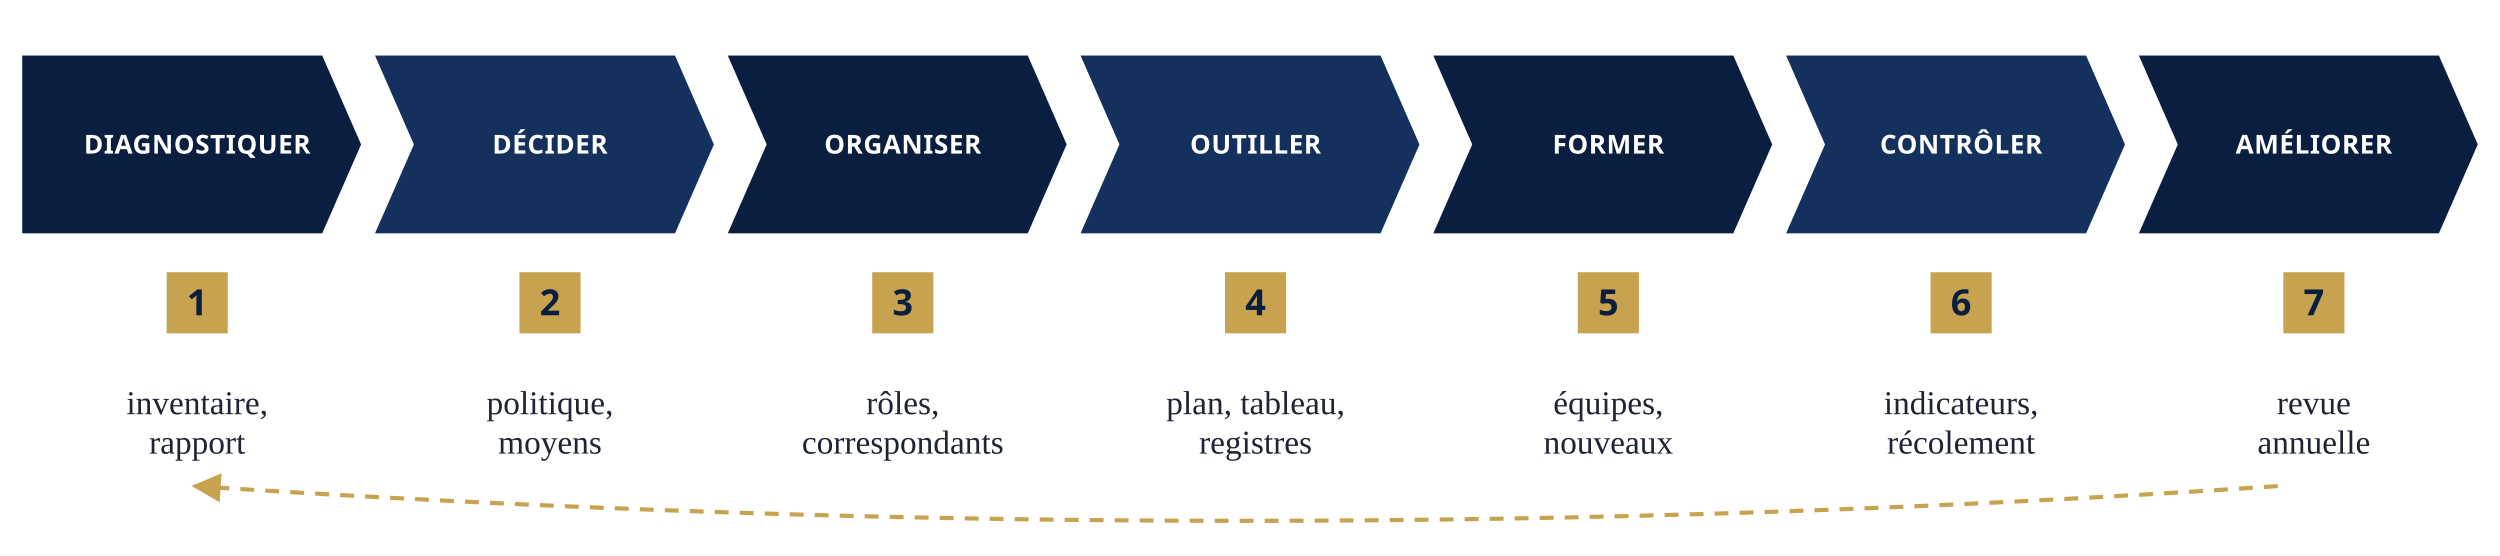
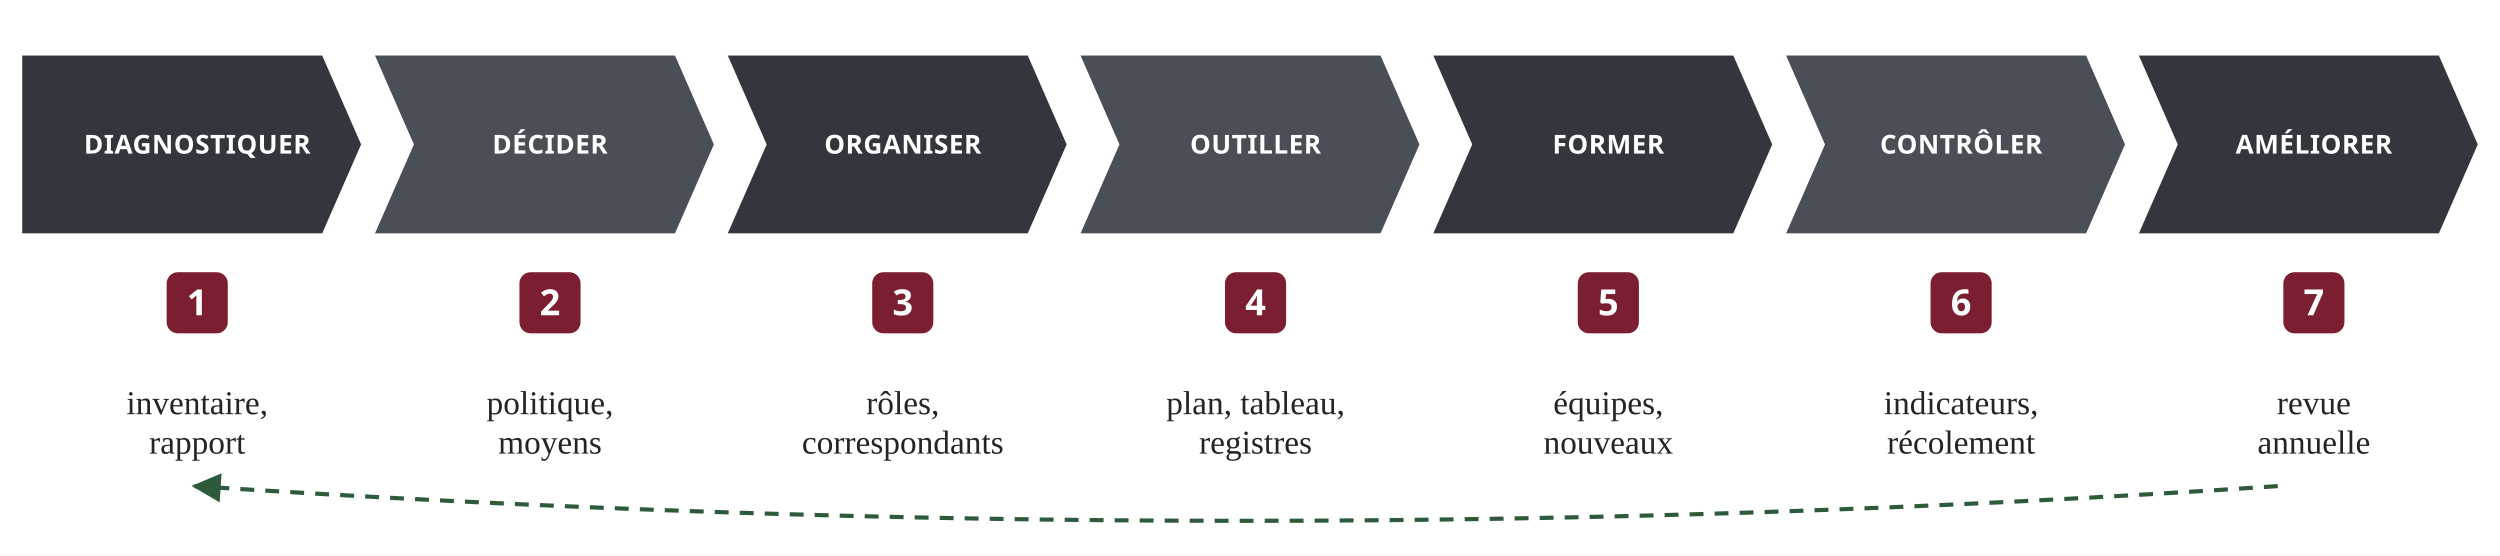
<svg xmlns="http://www.w3.org/2000/svg" viewBox="0 0 900 200" width="900" height="200">
  <defs>
    <marker id="ar" viewBox="0 0 10 10" refX="9" refY="5" markerWidth="7" markerHeight="7" orient="auto-start-reverse">
-       <path d="M0 0L10 5L0 10z" fill="#0A1E3F" />
+       <path d="M0 0L10 5L0 10z" fill="#33373D" />
    </marker>
    <marker id="arg" viewBox="0 0 10 10" refX="9" refY="5" markerWidth="7" markerHeight="7" orient="auto-start-reverse">
-       <path d="M0 0L10 5L0 10z" fill="#C7A34F" />
+       <path d="M0 0L10 5L0 10z" fill="#2D5A3B" />
    </marker>
  </defs>
  <rect width="900" height="200" fill="white" />
-   <path d="M8 20 h108 l14 32 l-14 32 h-108z" fill="#0A1E3F" />
+   <path d="M8 20 h108 l14 32 l-14 32 h-108z" fill="#33373D" />
  <text x="71" y="55.3" font-family="Montserrat" font-size="9.4" font-weight="800" fill="white" text-anchor="middle" letter-spacing="0.2">DIAGNOSTIQUER</text>
-   <rect x="60" y="98" width="22" height="22" rx="0" fill="#C7A34F" stroke="none" stroke-width="1" />
-   <text x="71.0" y="113.5" font-family="Montserrat" font-size="13" font-weight="800" fill="#0A1E3F" text-anchor="middle" letter-spacing="0">1</text>
-   <text x="71" y="149.1" font-family="Source Sans 3" font-size="12" font-weight="400" fill="#1D2433" text-anchor="middle" letter-spacing="0">inventaire,</text>
-   <text x="71" y="163.3" font-family="Source Sans 3" font-size="12" font-weight="400" fill="#1D2433" text-anchor="middle" letter-spacing="0">rapport</text>
-   <path d="M135 20 h108 l14 32 l-14 32 h-108 l14 -32z" fill="#14305C" />
+   <rect x="60" y="98" width="22" height="22" rx="4" fill="#7B1E30" stroke="none" stroke-width="1" />
+   <text x="71.0" y="113.5" font-family="Montserrat" font-size="13" font-weight="800" fill="white" text-anchor="middle" letter-spacing="0">1</text>
+   <text x="71" y="149.1" font-family="Source Sans 3" font-size="12" font-weight="400" fill="#222428" text-anchor="middle" letter-spacing="0">inventaire,</text>
+   <text x="71" y="163.3" font-family="Source Sans 3" font-size="12" font-weight="400" fill="#222428" text-anchor="middle" letter-spacing="0">rapport</text>
+   <path d="M135 20 h108 l14 32 l-14 32 h-108 l14 -32z" fill="#4A4F57" />
  <text x="198" y="55.3" font-family="Montserrat" font-size="9.4" font-weight="800" fill="white" text-anchor="middle" letter-spacing="0.2">DÉCIDER</text>
-   <rect x="187" y="98" width="22" height="22" rx="0" fill="#C7A34F" stroke="none" stroke-width="1" />
-   <text x="198.0" y="113.5" font-family="Montserrat" font-size="13" font-weight="800" fill="#0A1E3F" text-anchor="middle" letter-spacing="0">2</text>
-   <text x="198" y="149.1" font-family="Source Sans 3" font-size="12" font-weight="400" fill="#1D2433" text-anchor="middle" letter-spacing="0">politique,</text>
-   <text x="198" y="163.3" font-family="Source Sans 3" font-size="12" font-weight="400" fill="#1D2433" text-anchor="middle" letter-spacing="0">moyens</text>
-   <path d="M262 20 h108 l14 32 l-14 32 h-108 l14 -32z" fill="#0A1E3F" />
+   <rect x="187" y="98" width="22" height="22" rx="4" fill="#7B1E30" stroke="none" stroke-width="1" />
+   <text x="198.0" y="113.5" font-family="Montserrat" font-size="13" font-weight="800" fill="white" text-anchor="middle" letter-spacing="0">2</text>
+   <text x="198" y="149.1" font-family="Source Sans 3" font-size="12" font-weight="400" fill="#222428" text-anchor="middle" letter-spacing="0">politique,</text>
+   <text x="198" y="163.3" font-family="Source Sans 3" font-size="12" font-weight="400" fill="#222428" text-anchor="middle" letter-spacing="0">moyens</text>
+   <path d="M262 20 h108 l14 32 l-14 32 h-108 l14 -32z" fill="#33373D" />
  <text x="325" y="55.3" font-family="Montserrat" font-size="9.4" font-weight="800" fill="white" text-anchor="middle" letter-spacing="0.2">ORGANISER</text>
-   <rect x="314" y="98" width="22" height="22" rx="0" fill="#C7A34F" stroke="none" stroke-width="1" />
-   <text x="325.0" y="113.5" font-family="Montserrat" font-size="13" font-weight="800" fill="#0A1E3F" text-anchor="middle" letter-spacing="0">3</text>
-   <text x="325" y="149.1" font-family="Source Sans 3" font-size="12" font-weight="400" fill="#1D2433" text-anchor="middle" letter-spacing="0">rôles,</text>
-   <text x="325" y="163.3" font-family="Source Sans 3" font-size="12" font-weight="400" fill="#1D2433" text-anchor="middle" letter-spacing="0">correspondants</text>
-   <path d="M389 20 h108 l14 32 l-14 32 h-108 l14 -32z" fill="#14305C" />
+   <rect x="314" y="98" width="22" height="22" rx="4" fill="#7B1E30" stroke="none" stroke-width="1" />
+   <text x="325.0" y="113.5" font-family="Montserrat" font-size="13" font-weight="800" fill="white" text-anchor="middle" letter-spacing="0">3</text>
+   <text x="325" y="149.1" font-family="Source Sans 3" font-size="12" font-weight="400" fill="#222428" text-anchor="middle" letter-spacing="0">rôles,</text>
+   <text x="325" y="163.3" font-family="Source Sans 3" font-size="12" font-weight="400" fill="#222428" text-anchor="middle" letter-spacing="0">correspondants</text>
+   <path d="M389 20 h108 l14 32 l-14 32 h-108 l14 -32z" fill="#4A4F57" />
  <text x="452" y="55.3" font-family="Montserrat" font-size="9.4" font-weight="800" fill="white" text-anchor="middle" letter-spacing="0.2">OUTILLER</text>
-   <rect x="441" y="98" width="22" height="22" rx="0" fill="#C7A34F" stroke="none" stroke-width="1" />
-   <text x="452.0" y="113.5" font-family="Montserrat" font-size="13" font-weight="800" fill="#0A1E3F" text-anchor="middle" letter-spacing="0">4</text>
-   <text x="452" y="149.1" font-family="Source Sans 3" font-size="12" font-weight="400" fill="#1D2433" text-anchor="middle" letter-spacing="0">plan, tableau,</text>
-   <text x="452" y="163.3" font-family="Source Sans 3" font-size="12" font-weight="400" fill="#1D2433" text-anchor="middle" letter-spacing="0">registres</text>
-   <path d="M516 20 h108 l14 32 l-14 32 h-108 l14 -32z" fill="#0A1E3F" />
+   <rect x="441" y="98" width="22" height="22" rx="4" fill="#7B1E30" stroke="none" stroke-width="1" />
+   <text x="452.0" y="113.5" font-family="Montserrat" font-size="13" font-weight="800" fill="white" text-anchor="middle" letter-spacing="0">4</text>
+   <text x="452" y="149.1" font-family="Source Sans 3" font-size="12" font-weight="400" fill="#222428" text-anchor="middle" letter-spacing="0">plan, tableau,</text>
+   <text x="452" y="163.3" font-family="Source Sans 3" font-size="12" font-weight="400" fill="#222428" text-anchor="middle" letter-spacing="0">registres</text>
+   <path d="M516 20 h108 l14 32 l-14 32 h-108 l14 -32z" fill="#33373D" />
  <text x="579" y="55.3" font-family="Montserrat" font-size="9.4" font-weight="800" fill="white" text-anchor="middle" letter-spacing="0.2">FORMER</text>
-   <rect x="568" y="98" width="22" height="22" rx="0" fill="#C7A34F" stroke="none" stroke-width="1" />
-   <text x="579.0" y="113.5" font-family="Montserrat" font-size="13" font-weight="800" fill="#0A1E3F" text-anchor="middle" letter-spacing="0">5</text>
-   <text x="579" y="149.1" font-family="Source Sans 3" font-size="12" font-weight="400" fill="#1D2433" text-anchor="middle" letter-spacing="0">équipes,</text>
-   <text x="579" y="163.3" font-family="Source Sans 3" font-size="12" font-weight="400" fill="#1D2433" text-anchor="middle" letter-spacing="0">nouveaux</text>
-   <path d="M643 20 h108 l14 32 l-14 32 h-108 l14 -32z" fill="#14305C" />
+   <rect x="568" y="98" width="22" height="22" rx="4" fill="#7B1E30" stroke="none" stroke-width="1" />
+   <text x="579.0" y="113.5" font-family="Montserrat" font-size="13" font-weight="800" fill="white" text-anchor="middle" letter-spacing="0">5</text>
+   <text x="579" y="149.1" font-family="Source Sans 3" font-size="12" font-weight="400" fill="#222428" text-anchor="middle" letter-spacing="0">équipes,</text>
+   <text x="579" y="163.3" font-family="Source Sans 3" font-size="12" font-weight="400" fill="#222428" text-anchor="middle" letter-spacing="0">nouveaux</text>
+   <path d="M643 20 h108 l14 32 l-14 32 h-108 l14 -32z" fill="#4A4F57" />
  <text x="706" y="55.3" font-family="Montserrat" font-size="9.4" font-weight="800" fill="white" text-anchor="middle" letter-spacing="0.2">CONTRÔLER</text>
-   <rect x="695" y="98" width="22" height="22" rx="0" fill="#C7A34F" stroke="none" stroke-width="1" />
-   <text x="706.0" y="113.5" font-family="Montserrat" font-size="13" font-weight="800" fill="#0A1E3F" text-anchor="middle" letter-spacing="0">6</text>
-   <text x="706" y="149.1" font-family="Source Sans 3" font-size="12" font-weight="400" fill="#1D2433" text-anchor="middle" letter-spacing="0">indicateurs,</text>
-   <text x="706" y="163.3" font-family="Source Sans 3" font-size="12" font-weight="400" fill="#1D2433" text-anchor="middle" letter-spacing="0">récolement</text>
-   <path d="M770 20 h108 l14 32 l-14 32 h-108 l14 -32z" fill="#0A1E3F" />
+   <rect x="695" y="98" width="22" height="22" rx="4" fill="#7B1E30" stroke="none" stroke-width="1" />
+   <text x="706.0" y="113.5" font-family="Montserrat" font-size="13" font-weight="800" fill="white" text-anchor="middle" letter-spacing="0">6</text>
+   <text x="706" y="149.1" font-family="Source Sans 3" font-size="12" font-weight="400" fill="#222428" text-anchor="middle" letter-spacing="0">indicateurs,</text>
+   <text x="706" y="163.3" font-family="Source Sans 3" font-size="12" font-weight="400" fill="#222428" text-anchor="middle" letter-spacing="0">récolement</text>
+   <path d="M770 20 h108 l14 32 l-14 32 h-108 l14 -32z" fill="#33373D" />
  <text x="833" y="55.3" font-family="Montserrat" font-size="9.4" font-weight="800" fill="white" text-anchor="middle" letter-spacing="0.2">AMÉLIORER</text>
-   <rect x="822" y="98" width="22" height="22" rx="0" fill="#C7A34F" stroke="none" stroke-width="1" />
-   <text x="833.0" y="113.5" font-family="Montserrat" font-size="13" font-weight="800" fill="#0A1E3F" text-anchor="middle" letter-spacing="0">7</text>
-   <text x="833" y="149.1" font-family="Source Sans 3" font-size="12" font-weight="400" fill="#1D2433" text-anchor="middle" letter-spacing="0">revue</text>
-   <text x="833" y="163.3" font-family="Source Sans 3" font-size="12" font-weight="400" fill="#1D2433" text-anchor="middle" letter-spacing="0">annuelle</text>
-   <path d="M820 175 Q 450 200 70 175" fill="none" stroke="#C7A34F" stroke-width="1.5" stroke-dasharray="5 4" marker-end="url(#arg)" />
+   <rect x="822" y="98" width="22" height="22" rx="4" fill="#7B1E30" stroke="none" stroke-width="1" />
+   <text x="833.0" y="113.5" font-family="Montserrat" font-size="13" font-weight="800" fill="white" text-anchor="middle" letter-spacing="0">7</text>
+   <text x="833" y="149.1" font-family="Source Sans 3" font-size="12" font-weight="400" fill="#222428" text-anchor="middle" letter-spacing="0">revue</text>
+   <text x="833" y="163.3" font-family="Source Sans 3" font-size="12" font-weight="400" fill="#222428" text-anchor="middle" letter-spacing="0">annuelle</text>
+   <path d="M820 175 Q 450 200 70 175" fill="none" stroke="#2D5A3B" stroke-width="1.5" stroke-dasharray="5 4" marker-end="url(#arg)" />
</svg>
